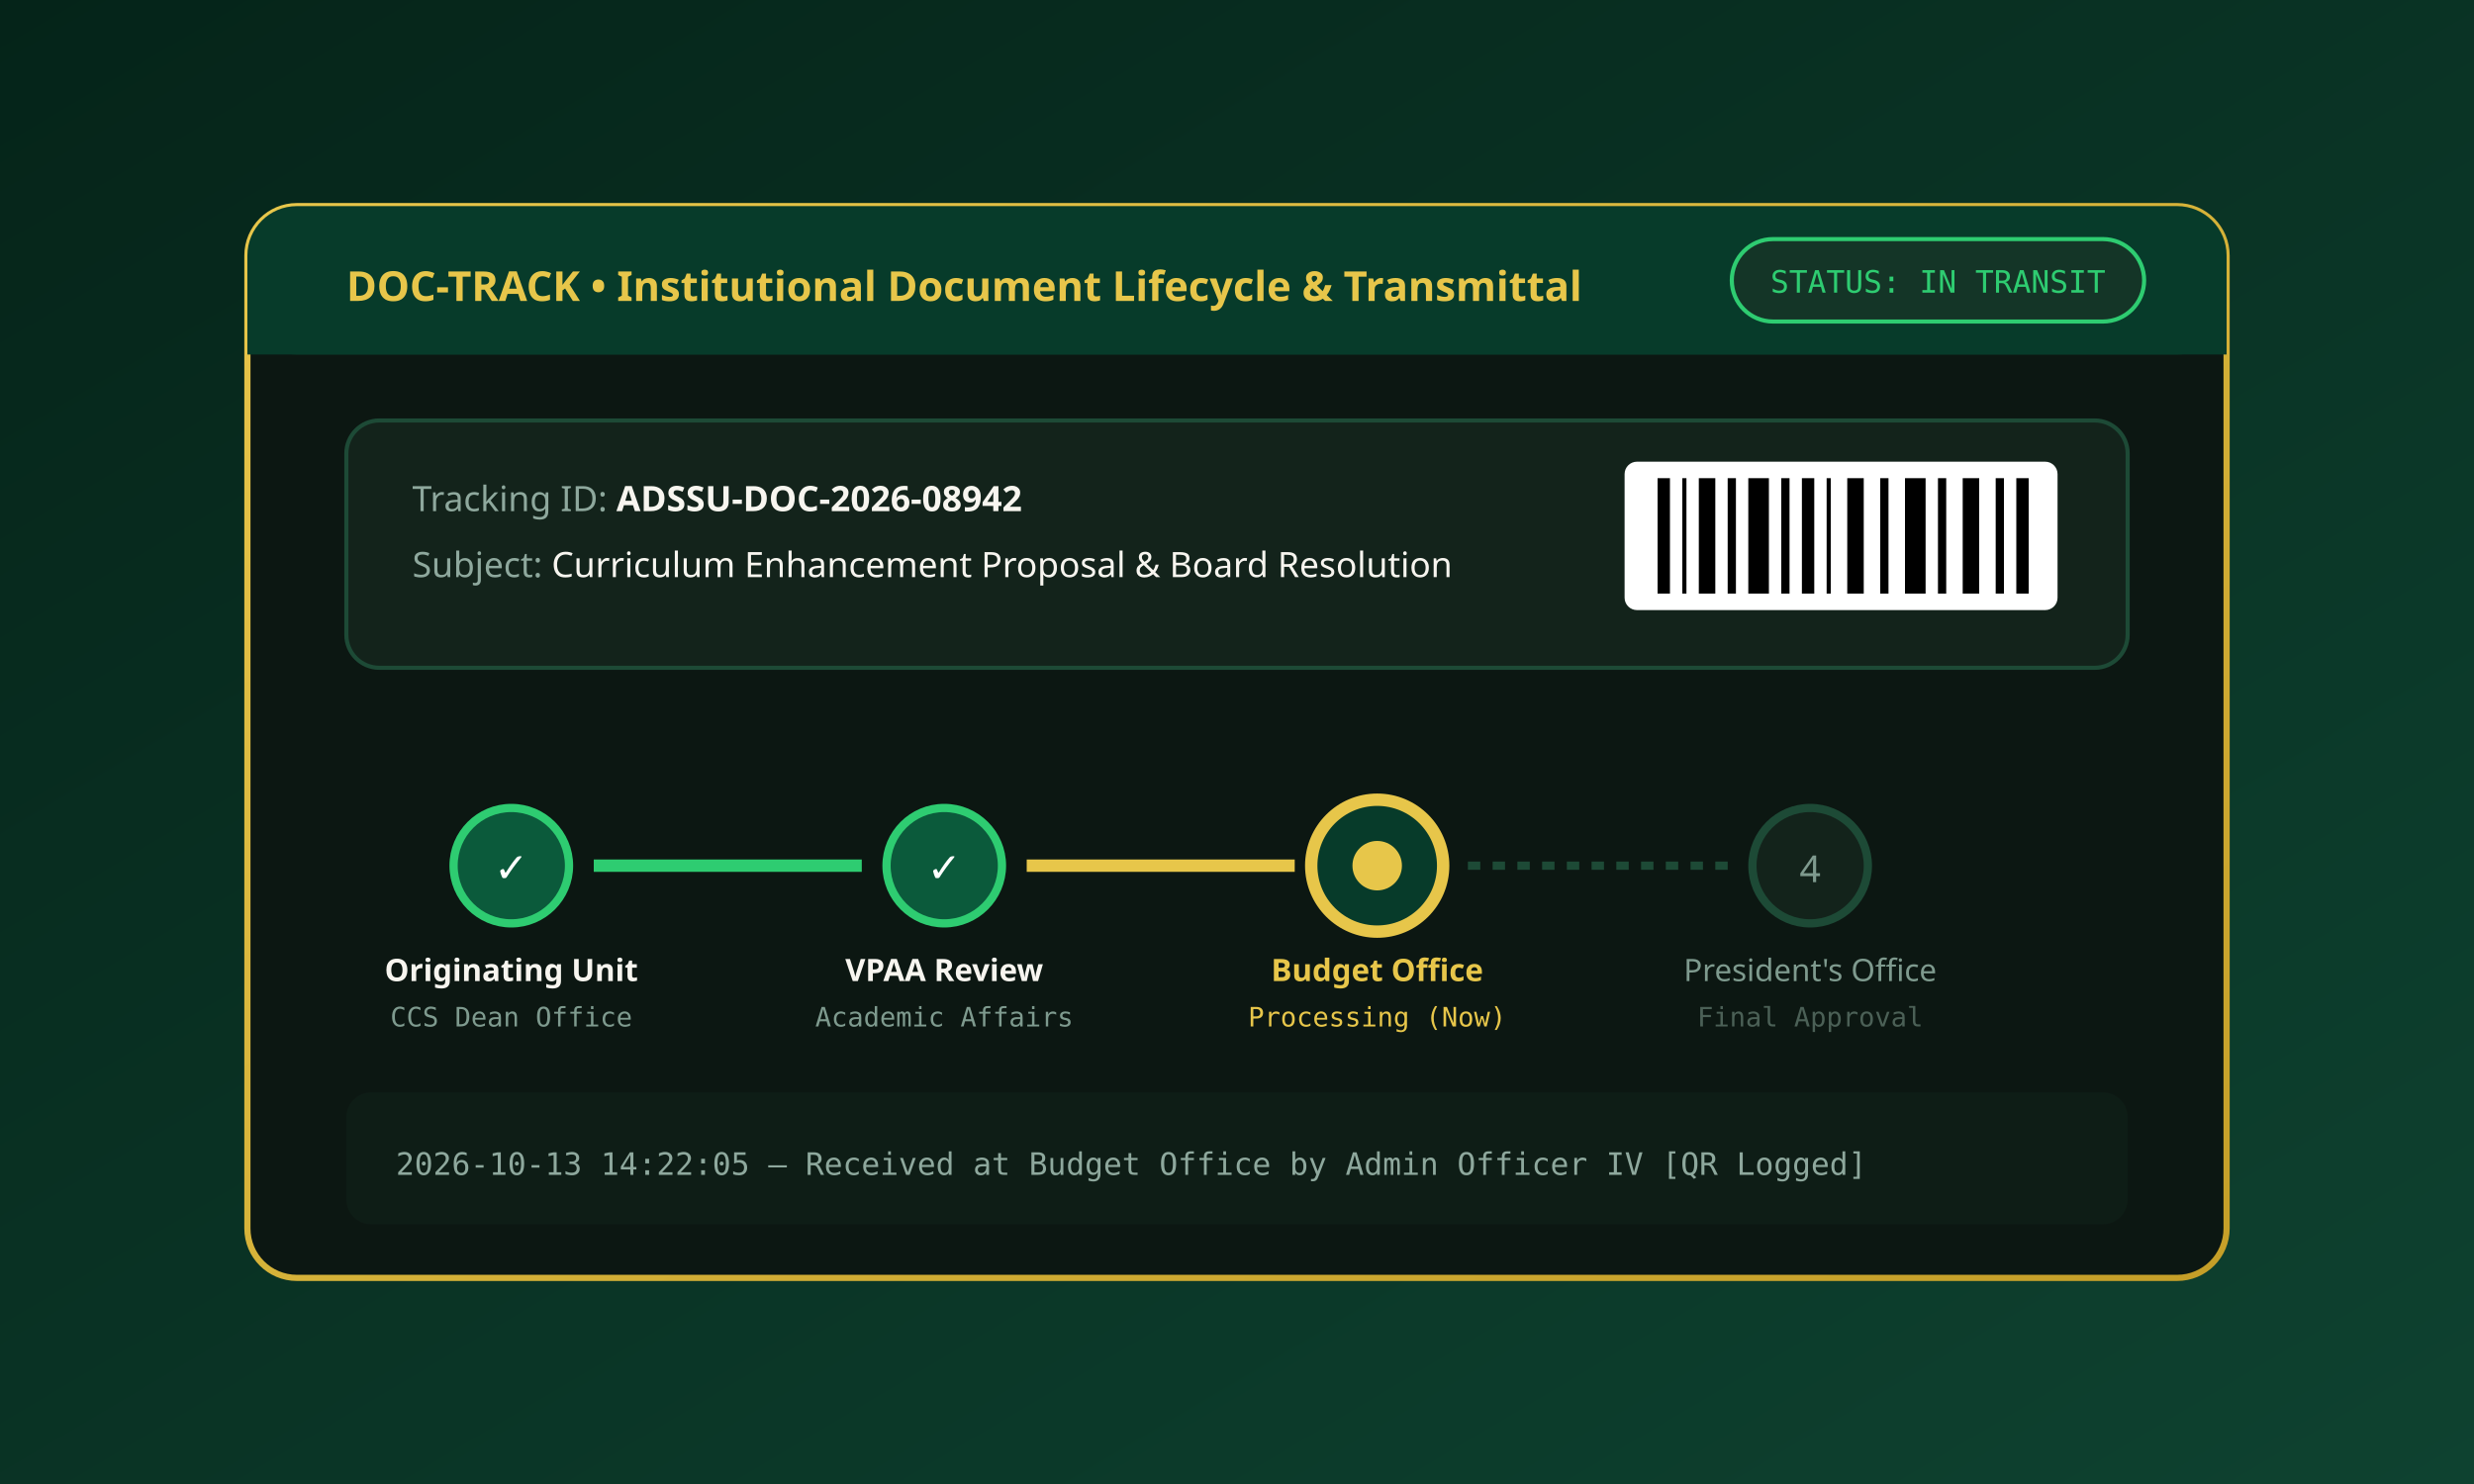
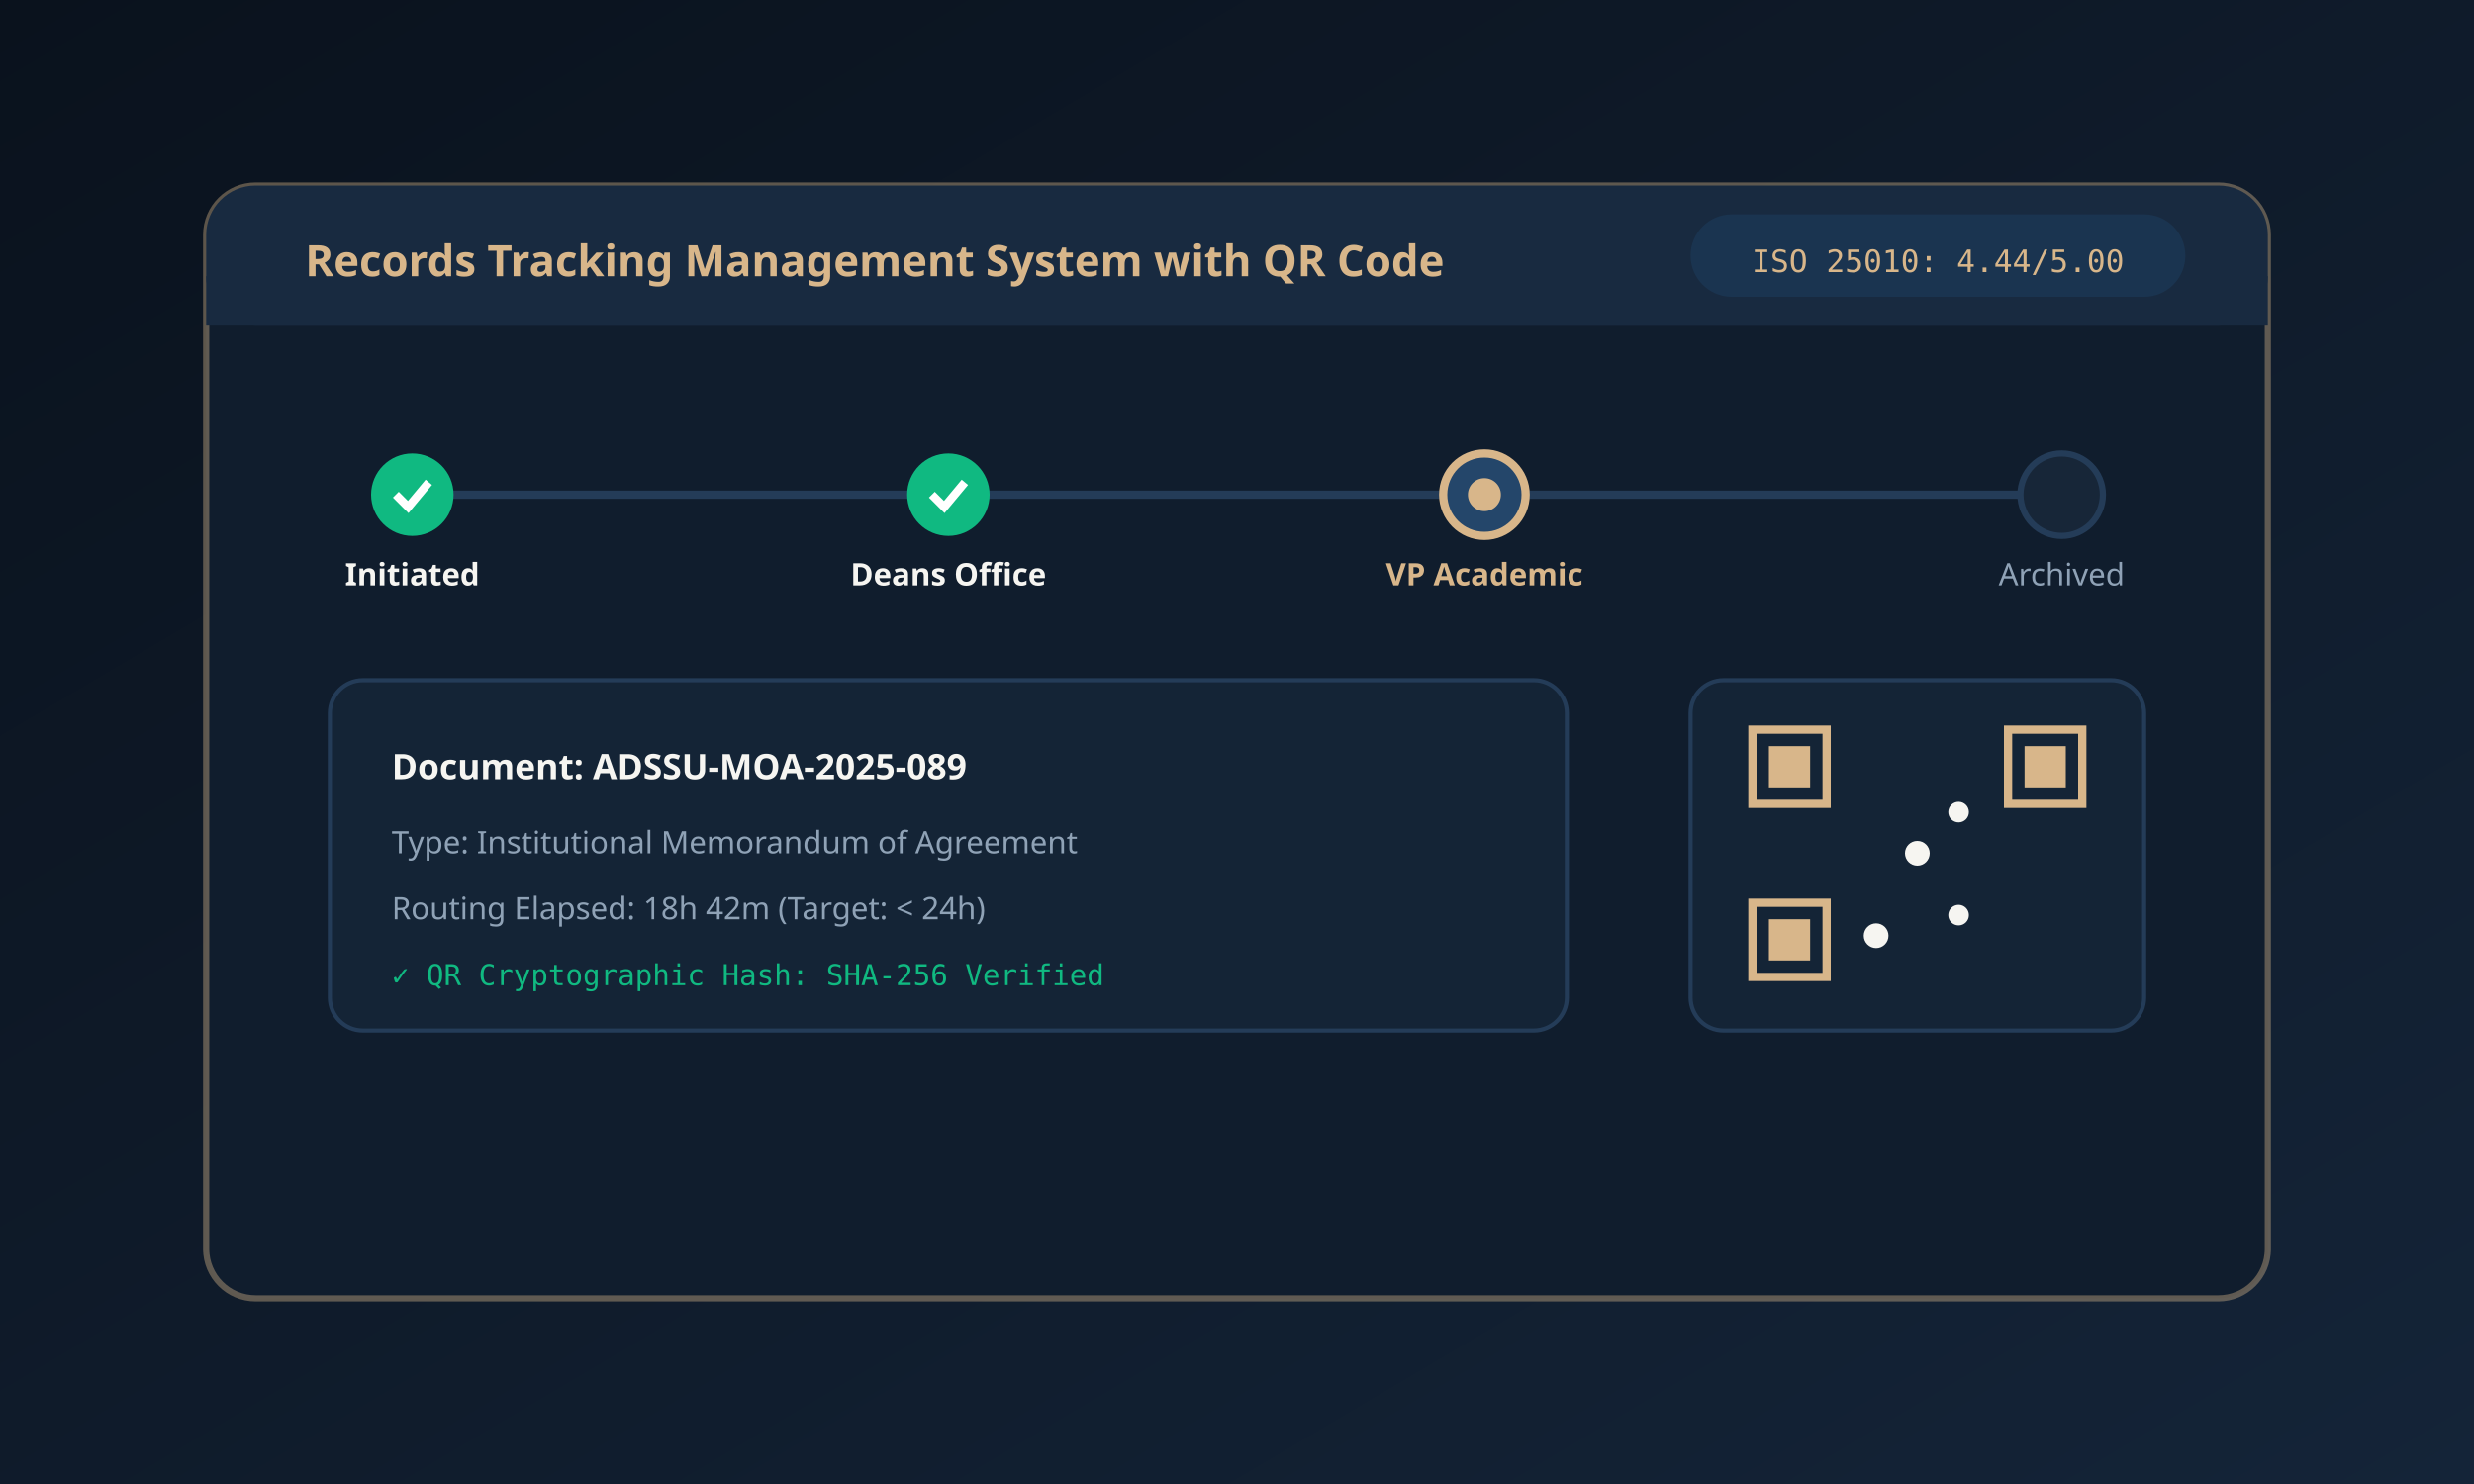
<svg xmlns="http://www.w3.org/2000/svg" viewBox="0 0 600 360" width="100%" height="100%">
  <defs>
    <linearGradient id="bgDoc" x1="0%" y1="0%" x2="100%" y2="100%">
-       <stop offset="0%" stop-color="#052419" />
-       <stop offset="100%" stop-color="#0E4230" />
+       <stop offset="0%" stop-color="#0A121D" />
+       <stop offset="100%" stop-color="#142438" />
    </linearGradient>
-     <linearGradient id="goldDoc" x1="0%" y1="0%" x2="100%" y2="100%">
-       <stop offset="0%" stop-color="#E7C64A" />
-       <stop offset="100%" stop-color="#C59F28" />
+     <linearGradient id="champGradDoc" x1="0%" y1="0%" x2="100%" y2="100%">
+       <stop offset="0%" stop-color="#F4EADF" />
+       <stop offset="100%" stop-color="#D8B68A" />
    </linearGradient>
  </defs>
  <rect width="600" height="360" fill="url(#bgDoc)" />
-   <g transform="translate(60, 50)">
-     <rect x="0" y="0" width="480" height="260" rx="12" fill="#0C1712" stroke="url(#goldDoc)" stroke-width="1.5" />
-     <rect x="0" y="0" width="480" height="36" rx="12" fill="#073B2A" />
-     <rect x="0" y="24" width="480" height="12" fill="#073B2A" />
-     <text x="24" y="23" font-family="'Plus Jakarta Sans', sans-serif" font-weight="700" font-size="10" fill="#E7C64A">DOC-TRACK • Institutional Document Lifecycle &amp; Transmittal</text>
-     <rect x="360" y="8" width="100" height="20" rx="10" fill="#143527" stroke="#2ECC71" stroke-width="1" />
-     <text x="410" y="21" font-family="monospace" font-size="7.5" fill="#2ECC71" text-anchor="middle">STATUS: IN TRANSIT</text>
-     <g transform="translate(24, 52)">
-       <rect x="0" y="0" width="432" height="60" rx="8" fill="#13231B" stroke="#1D4A36" stroke-width="1" />
-       <text x="16" y="22" font-family="'Plus Jakarta Sans', sans-serif" font-size="8.5" fill="#8EA89D">Tracking ID: <tspan fill="#F7F5EF" font-weight="700">ADSSU-DOC-2026-08942</tspan>
-       </text>
-       <text x="16" y="38" font-family="'Plus Jakarta Sans', sans-serif" font-size="8.5" fill="#8EA89D">Subject: <tspan fill="#F7F5EF">Curriculum Enhancement Proposal &amp; Board Resolution</tspan>
-       </text>
-       <g transform="translate(310, 10)">
-         <rect x="0" y="0" width="105" height="36" rx="3" fill="#FFF" />
-         <rect x="8" y="4" width="3" height="28" fill="#000" />
-         <rect x="14" y="4" width="1" height="28" fill="#000" />
-         <rect x="18" y="4" width="4" height="28" fill="#000" />
-         <rect x="25" y="4" width="2" height="28" fill="#000" />
-         <rect x="30" y="4" width="5" height="28" fill="#000" />
-         <rect x="38" y="4" width="2" height="28" fill="#000" />
-         <rect x="43" y="4" width="3" height="28" fill="#000" />
-         <rect x="49" y="4" width="1" height="28" fill="#000" />
-         <rect x="54" y="4" width="4" height="28" fill="#000" />
-         <rect x="62" y="4" width="2" height="28" fill="#000" />
-         <rect x="68" y="4" width="5" height="28" fill="#000" />
-         <rect x="76" y="4" width="2" height="28" fill="#000" />
-         <rect x="82" y="4" width="4" height="28" fill="#000" />
-         <rect x="90" y="4" width="2" height="28" fill="#000" />
-         <rect x="95" y="4" width="3" height="28" fill="#000" />
+   <g transform="translate(50, 45)">
+     <rect x="0" y="0" width="500" height="270" rx="12" fill="#101D2D" stroke="rgba(216, 182, 138, 0.4)" stroke-width="1.5" />
+     <rect x="0" y="0" width="500" height="34" rx="12" fill="#182A40" />
+     <rect x="0" y="22" width="500" height="12" fill="#182A40" />
+     <text x="24" y="22" font-family="'Plus Jakarta Sans', sans-serif" font-weight="700" font-size="10.5" fill="#D8B68A">Records Tracking Management System with QR Code</text>
+     <rect x="360" y="7" width="120" height="20" rx="10" fill="#1A3450" />
+     <text x="420" y="21" font-family="'JetBrains Mono', monospace" font-size="7.5" fill="#D8B68A" text-anchor="middle">ISO 25010: 4.44/5.00</text>
+     <g transform="translate(30, 55)">
+       <line x1="20" y1="20" x2="420" y2="20" stroke="#243C58" stroke-width="2" />
+       <circle cx="20" cy="20" r="10" fill="#10B981" />
+       <path d="M16 20 L19 23 L24 17" stroke="#FFF" stroke-width="2" fill="none" />
+       <text x="20" y="42" font-family="'Plus Jakarta Sans', sans-serif" font-size="7.5" font-weight="600" fill="#F6F5F1" text-anchor="middle">Initiated</text>
+       <circle cx="150" cy="20" r="10" fill="#10B981" />
+       <path d="M146 20 L149 23 L154 17" stroke="#FFF" stroke-width="2" fill="none" />
+       <text x="150" y="42" font-family="'Plus Jakarta Sans', sans-serif" font-size="7.5" font-weight="600" fill="#F6F5F1" text-anchor="middle">Deans Office</text>
+       <circle cx="280" cy="20" r="10" fill="#24466A" stroke="#D8B68A" stroke-width="2" />
+       <circle cx="280" cy="20" r="4" fill="#D8B68A" />
+       <text x="280" y="42" font-family="'Plus Jakarta Sans', sans-serif" font-size="7.5" font-weight="700" fill="#D8B68A" text-anchor="middle">VP Academic</text>
+       <circle cx="420" cy="20" r="10" fill="#172638" stroke="#243C58" stroke-width="1.5" />
+       <text x="420" y="42" font-family="'Plus Jakarta Sans', sans-serif" font-size="7.5" fill="#8FA2B6" text-anchor="middle">Archived</text>
+     </g>
+     <g transform="translate(30, 120)">
+       <rect x="0" y="0" width="300" height="85" rx="8" fill="#142436" stroke="#243C58" stroke-width="1" />
+       <text x="15" y="24" font-family="'Plus Jakarta Sans', sans-serif" font-size="8.5" font-weight="700" fill="#F6F5F1">Document: ADSSU-MOA-2025-089</text>
+       <text x="15" y="42" font-family="'Plus Jakarta Sans', sans-serif" font-size="7.5" fill="#8FA2B6">Type: Institutional Memorandum of Agreement</text>
+       <text x="15" y="58" font-family="'Plus Jakarta Sans', sans-serif" font-size="7.5" fill="#8FA2B6">Routing Elapsed: 18h 42m (Target: &lt; 24h)</text>
+       <text x="15" y="74" font-family="'JetBrains Mono', monospace" font-size="7" fill="#10B981">✓ QR Cryptographic Hash: SHA-256 Verified</text>
+       <rect x="330" y="0" width="110" height="85" rx="8" fill="#142436" stroke="#243C58" stroke-width="1" />
+       <g transform="translate(345, 12)">
+         <rect x="0" y="0" width="18" height="18" fill="none" stroke="#D8B68A" stroke-width="2" />
+         <rect x="4" y="4" width="10" height="10" fill="#D8B68A" />
+         <rect x="62" y="0" width="18" height="18" fill="none" stroke="#D8B68A" stroke-width="2" />
+         <rect x="66" y="4" width="10" height="10" fill="#D8B68A" />
+         <rect x="0" y="42" width="18" height="18" fill="none" stroke="#D8B68A" stroke-width="2" />
+         <rect x="4" y="46" width="10" height="10" fill="#D8B68A" />
+         <circle cx="40" cy="30" r="3" fill="#F6F5F1" />
+         <circle cx="50" cy="20" r="2.5" fill="#F6F5F1" />
+         <circle cx="30" cy="50" r="3" fill="#F6F5F1" />
+         <circle cx="50" cy="45" r="2.5" fill="#F6F5F1" />
      </g>
-     </g>
-     <g transform="translate(24, 130)">
-       <circle cx="40" cy="30" r="14" fill="#0B5A3B" stroke="#2ECC71" stroke-width="2" />
-       <text x="40" y="34" font-family="'Plus Jakarta Sans', sans-serif" font-size="10" font-weight="700" fill="#FFF" text-anchor="middle">✓</text>
-       <text x="40" y="58" font-family="'Plus Jakarta Sans', sans-serif" font-size="7.5" font-weight="700" fill="#F7F5EF" text-anchor="middle">Originating Unit</text>
-       <text x="40" y="69" font-family="monospace" font-size="6.5" fill="#7E9A8E" text-anchor="middle">CCS Dean Office</text>
-       <line x1="60" y1="30" x2="125" y2="30" stroke="#2ECC71" stroke-width="3" />
-       <circle cx="145" cy="30" r="14" fill="#0B5A3B" stroke="#2ECC71" stroke-width="2" />
-       <text x="145" y="34" font-family="'Plus Jakarta Sans', sans-serif" font-size="10" font-weight="700" fill="#FFF" text-anchor="middle">✓</text>
-       <text x="145" y="58" font-family="'Plus Jakarta Sans', sans-serif" font-size="7.5" font-weight="700" fill="#F7F5EF" text-anchor="middle">VPAA Review</text>
-       <text x="145" y="69" font-family="monospace" font-size="6.5" fill="#7E9A8E" text-anchor="middle">Academic Affairs</text>
-       <line x1="165" y1="30" x2="230" y2="30" stroke="#E7C64A" stroke-width="3" />
-       <circle cx="250" cy="30" r="16" fill="#073B2A" stroke="#E7C64A" stroke-width="3" />
-       <circle cx="250" cy="30" r="6" fill="#E7C64A" />
-       <text x="250" y="58" font-family="'Plus Jakarta Sans', sans-serif" font-size="7.5" font-weight="700" fill="#E7C64A" text-anchor="middle">Budget Office</text>
-       <text x="250" y="69" font-family="monospace" font-size="6.5" fill="#E7C64A" text-anchor="middle">Processing (Now)</text>
-       <line x1="272" y1="30" x2="335" y2="30" stroke="#1D4A36" stroke-width="2" stroke-dasharray="3 3" />
-       <circle cx="355" cy="30" r="14" fill="#13231B" stroke="#1D4A36" stroke-width="2" />
-       <text x="355" y="34" font-family="'Plus Jakarta Sans', sans-serif" font-size="9" fill="#7E9A8E" text-anchor="middle">4</text>
-       <text x="355" y="58" font-family="'Plus Jakarta Sans', sans-serif" font-size="7.5" fill="#7E9A8E" text-anchor="middle">President's Office</text>
-       <text x="355" y="69" font-family="monospace" font-size="6.5" fill="#4B6056" text-anchor="middle">Final Approval</text>
-     </g>
-     <g transform="translate(24, 215)">
-       <rect x="0" y="0" width="432" height="32" rx="6" fill="#0E1D16" />
-       <text x="12" y="20" font-family="monospace" font-size="7.5" fill="#8EA89D">2026-10-13 14:22:05 — Received at Budget Office by Admin Officer IV [QR Logged]</text>
    </g>
  </g>
</svg>
